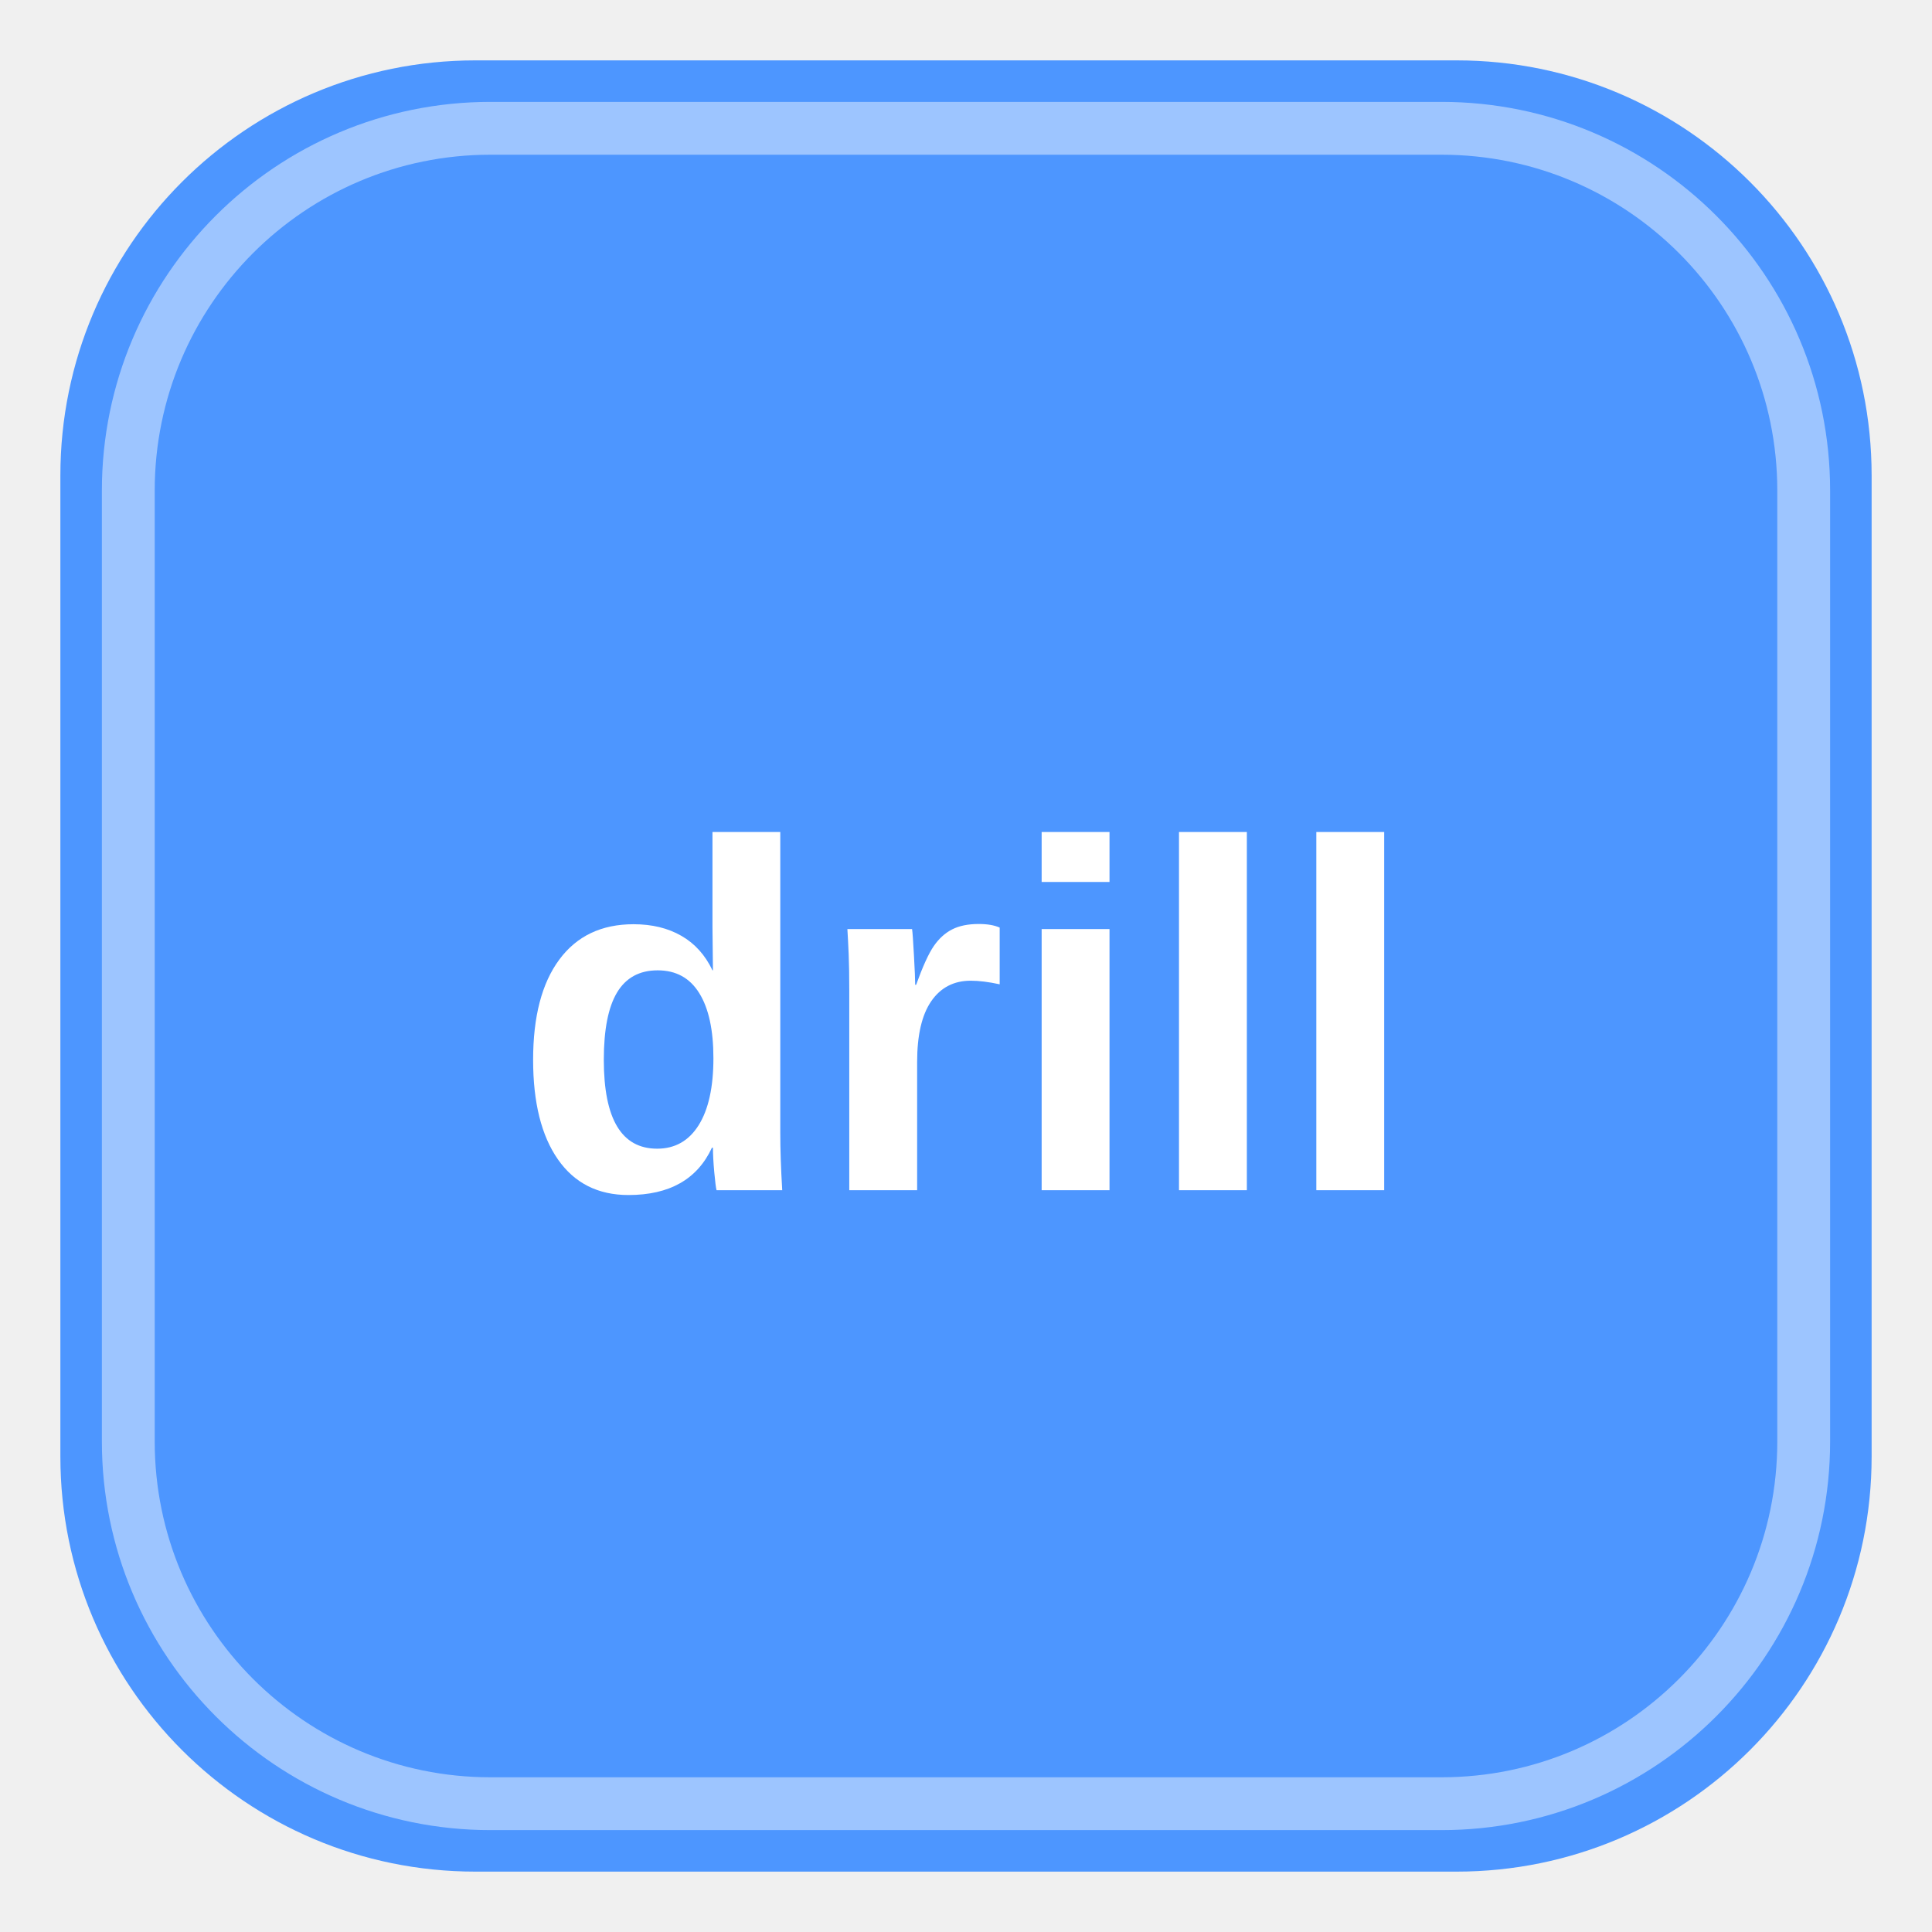
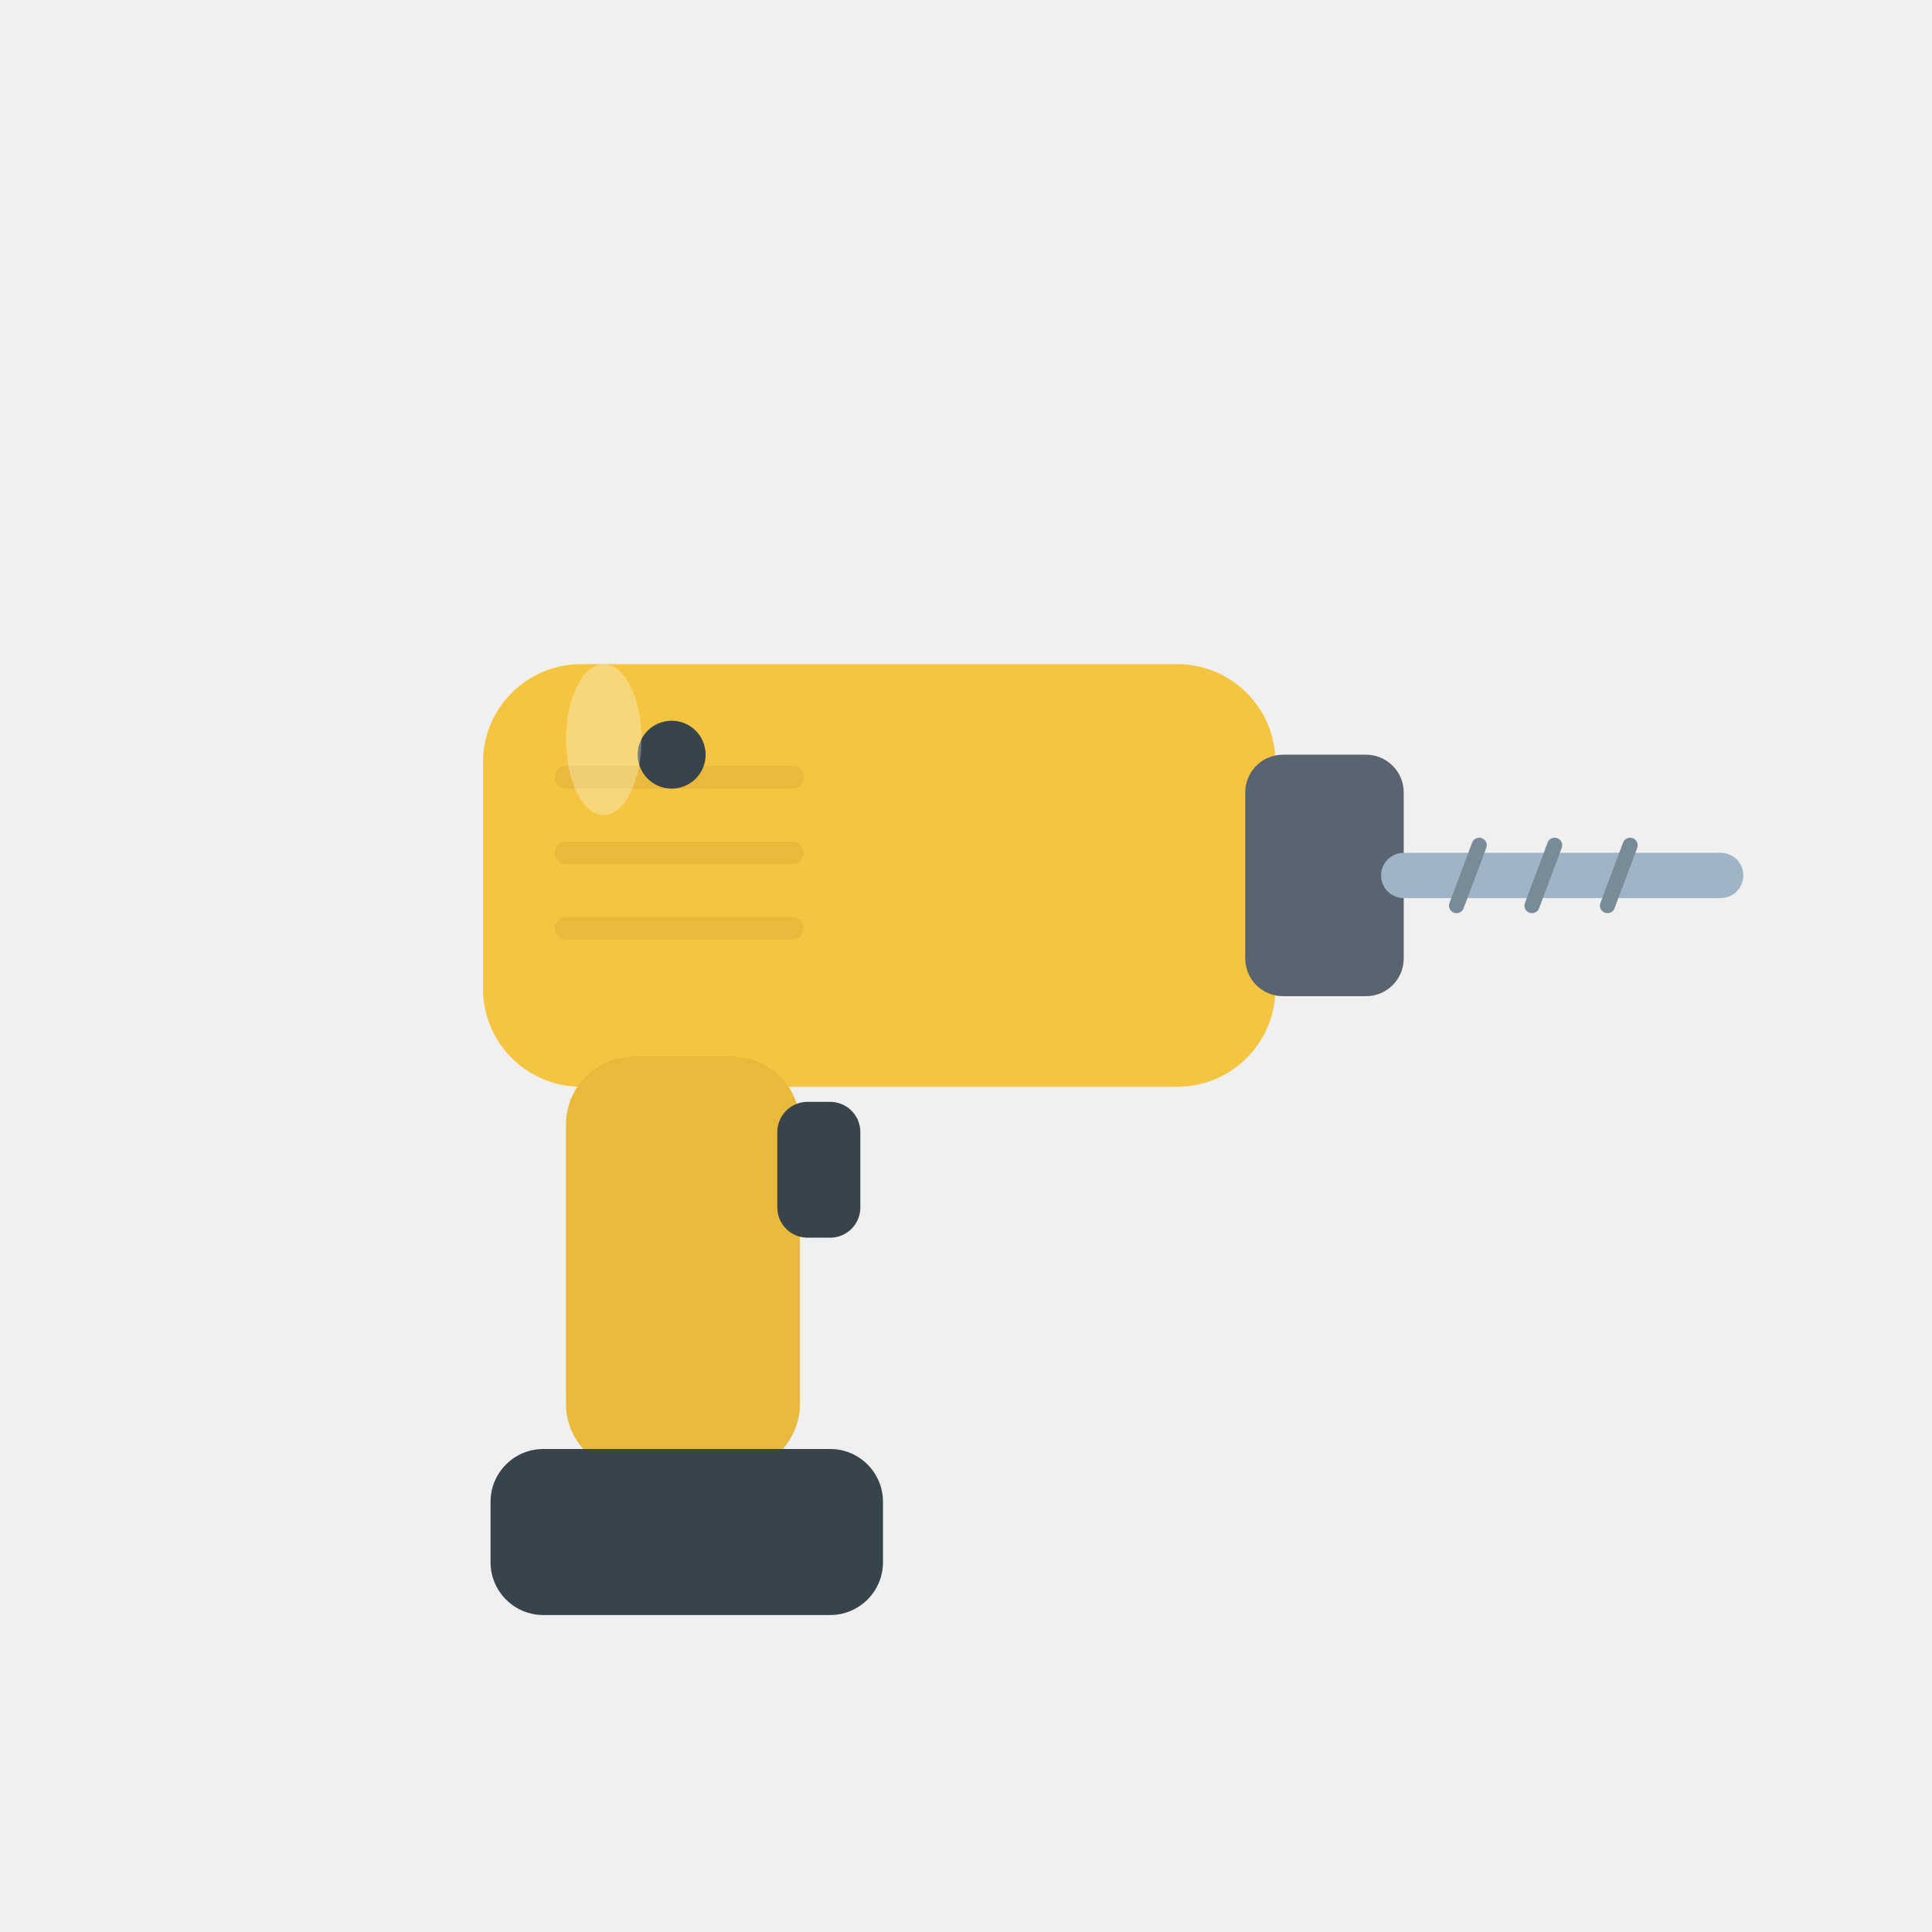
<svg xmlns="http://www.w3.org/2000/svg" width="512" height="512" viewBox="0 0 512 512">
-   <rect x="16" y="16" width="480" height="480" rx="110" fill="#4D96FF" />
-   <rect x="34" y="34" width="444" height="444" rx="96" fill="none" stroke="rgba(255,255,255,0.45)" stroke-width="14" />
-   <text x="256" y="270" font-family="Arial, Helvetica, sans-serif" font-weight="bold" font-size="131" fill="#FFFFFF" text-anchor="middle" dominant-baseline="central">drill</text>
+   <rect x="128" y="176" width="210" height="112" rx="26" fill="#F5C542" />
+   <path d="M150 206 L210 206" stroke="#E8B93A" stroke-width="6" fill="none" stroke-linecap="round" stroke-linejoin="round" opacity="1" />
+   <path d="M150 226 L210 226" stroke="#E8B93A" stroke-width="6" fill="none" stroke-linecap="round" stroke-linejoin="round" opacity="1" />
+   <path d="M150 246 L210 246" stroke="#E8B93A" stroke-width="6" fill="none" stroke-linecap="round" stroke-linejoin="round" opacity="1" />
+   <rect x="330" y="200" width="42" height="64" rx="10" fill="#5A6470" />
+   <path d="M372 232 L456 232" stroke="#9FB4C4" stroke-width="12" fill="none" stroke-linecap="round" stroke-linejoin="round" opacity="1" />
+   <path d="M392 224 L386 240" stroke="#7A8B98" stroke-width="4" fill="none" stroke-linecap="round" stroke-linejoin="round" opacity="1" />
+   <path d="M412 224 L406 240" stroke="#7A8B98" stroke-width="4" fill="none" stroke-linecap="round" stroke-linejoin="round" opacity="1" />
+   <path d="M432 224 L426 240" stroke="#7A8B98" stroke-width="4" fill="none" stroke-linecap="round" stroke-linejoin="round" opacity="1" />
+   <rect x="150" y="280" width="62" height="110" rx="18" fill="#E8B93A" />
+   <rect x="206" y="292" width="22" height="36" rx="8" fill="#37444C" />
+   <rect x="130" y="384" width="104" height="44" rx="14" fill="#37444C" />
+   <circle cx="178" cy="200" r="9" fill="#37444C" />
+   <ellipse cx="160" cy="196" rx="10" ry="20" fill="#FFFFFF" opacity="0.3" />
</svg>
